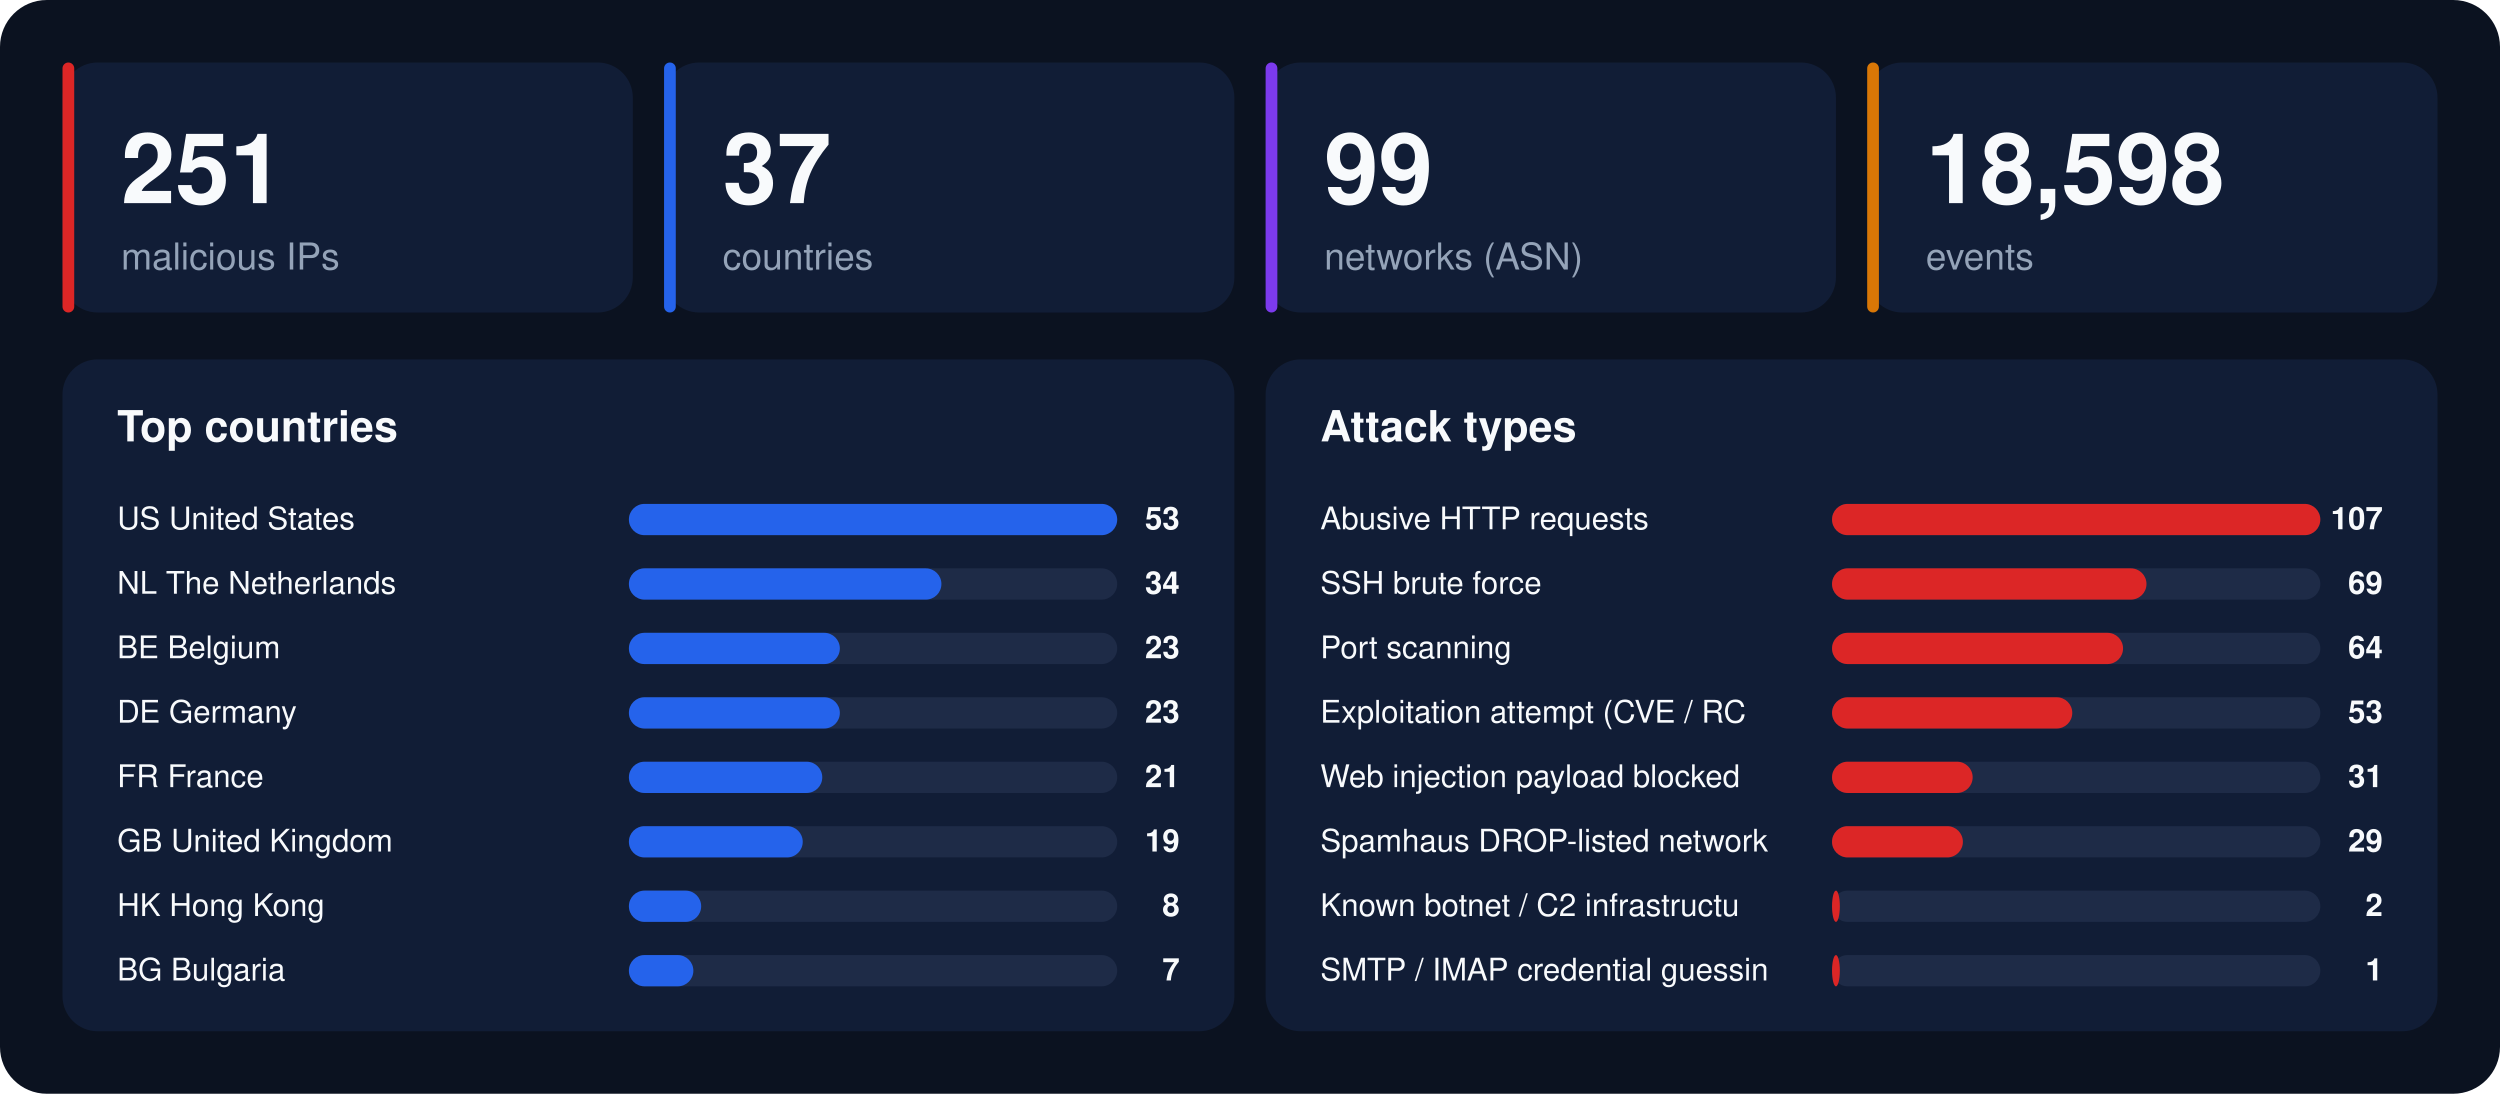
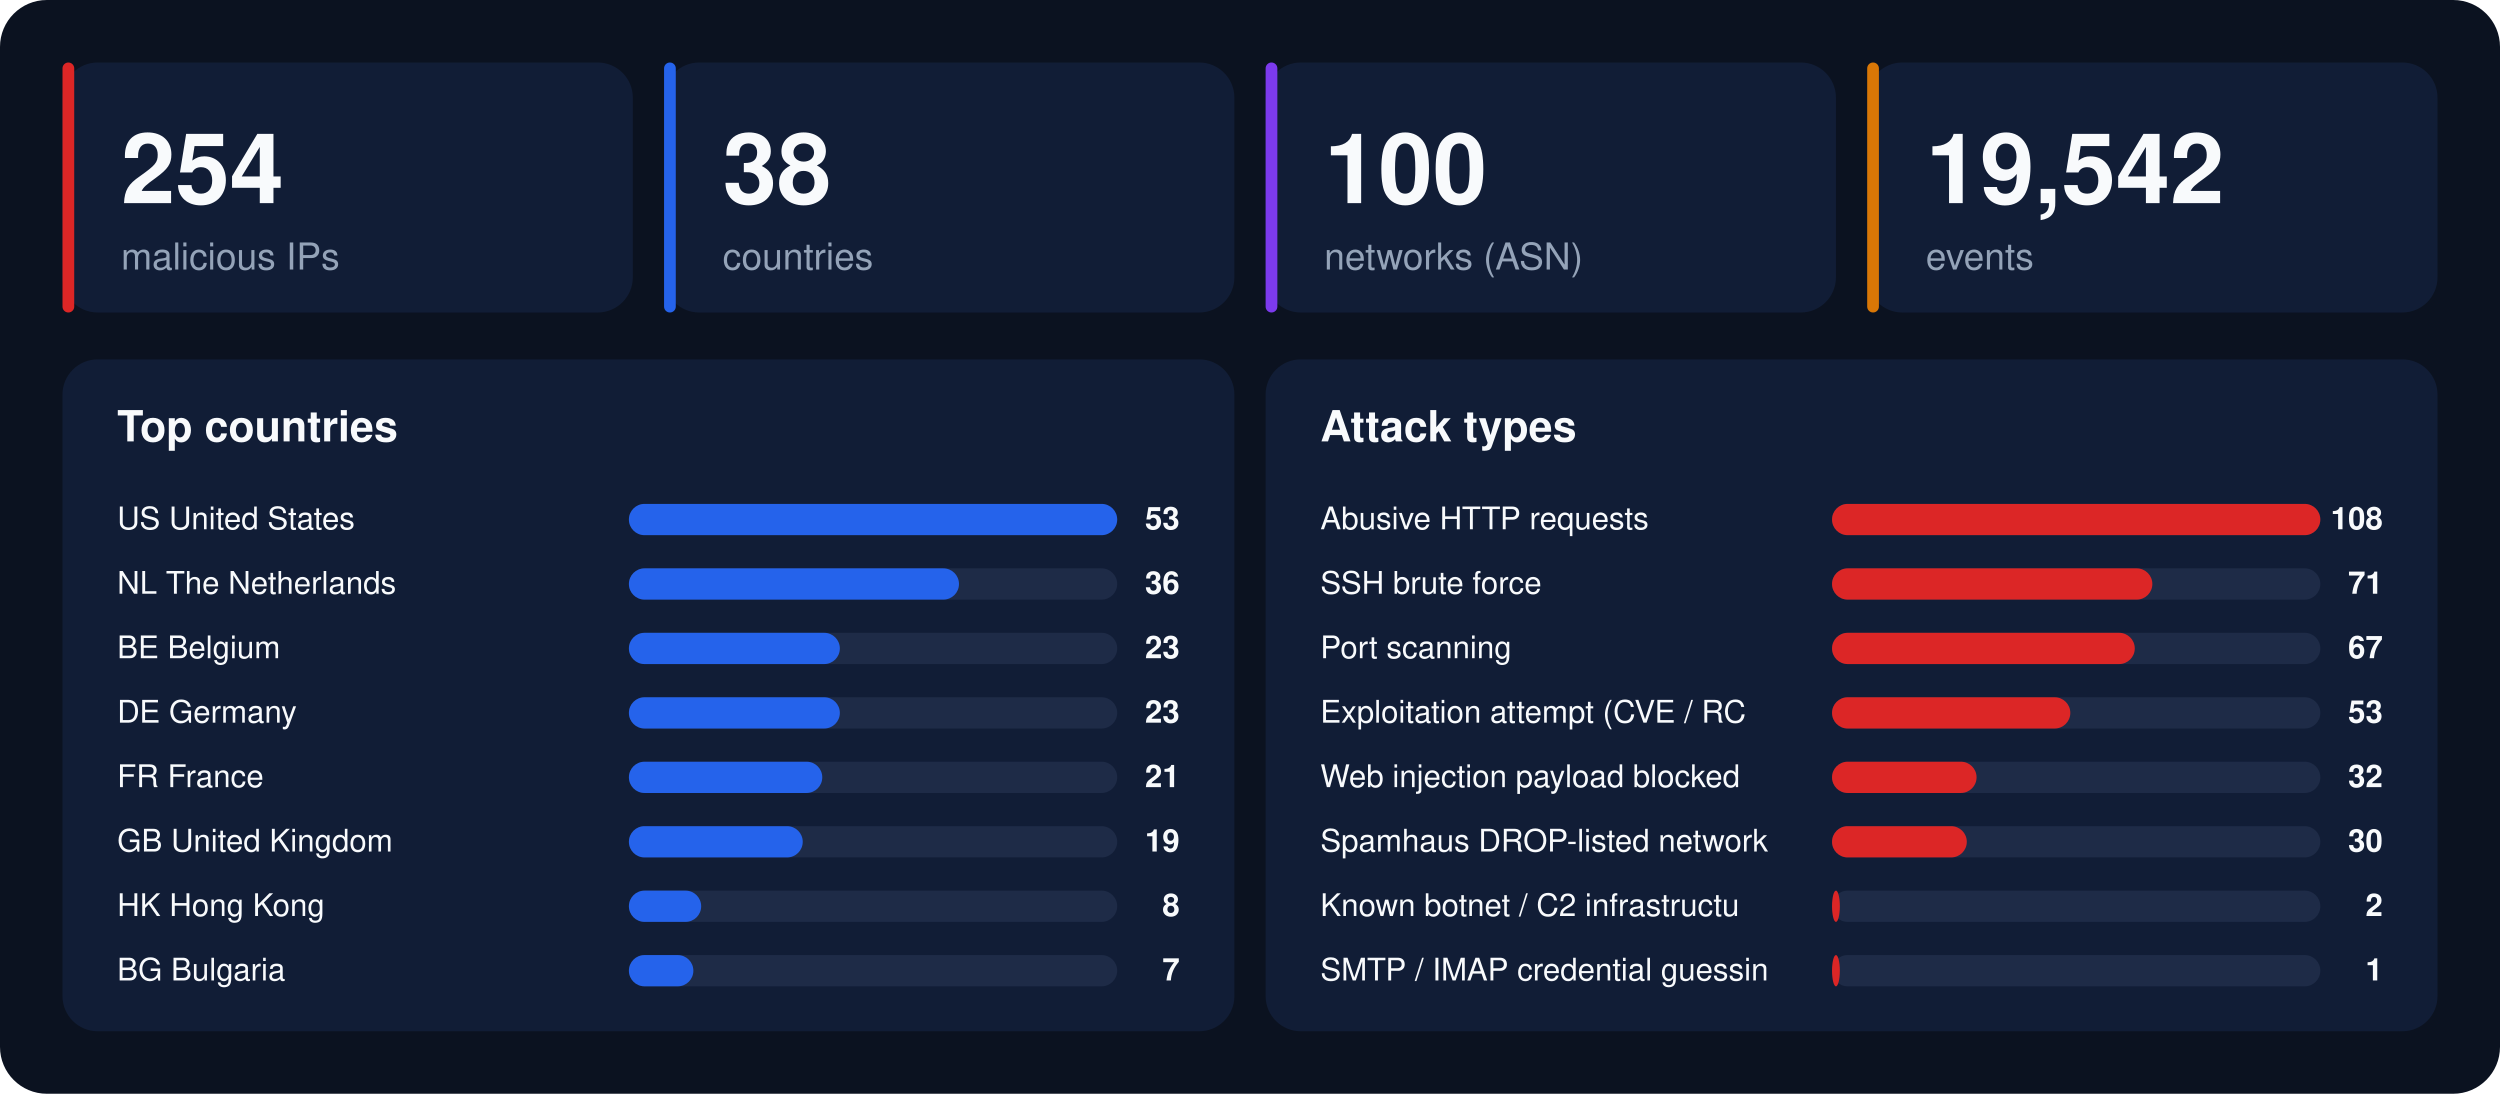
<svg xmlns="http://www.w3.org/2000/svg" width="1280" height="560" viewBox="0 0 1280 560" font-family="-apple-system,BlinkMacSystemFont,'Segoe UI',Helvetica,Arial,sans-serif">
  <rect width="1280" height="560" rx="24" fill="#0b1220" />
  <rect x="32" y="32" width="292" height="128" rx="18" fill="#111d36" />
  <rect x="32" y="32" width="6" height="128" rx="3" fill="#dc2626" />
-   <text x="62" y="104" font-size="50" font-weight="800" fill="#f8fafc">251</text>
+   <text x="62" y="104" font-size="50" font-weight="800" fill="#f8fafc">254</text>
  <text x="62" y="138" font-size="19" fill="#94a3b8">malicious IPs</text>
  <rect x="340" y="32" width="292" height="128" rx="18" fill="#111d36" />
  <rect x="340" y="32" width="6" height="128" rx="3" fill="#2563eb" />
-   <text x="370" y="104" font-size="50" font-weight="800" fill="#f8fafc">37</text>
+   <text x="370" y="104" font-size="50" font-weight="800" fill="#f8fafc">38</text>
  <text x="370" y="138" font-size="19" fill="#94a3b8">countries</text>
  <rect x="648" y="32" width="292" height="128" rx="18" fill="#111d36" />
  <rect x="648" y="32" width="6" height="128" rx="3" fill="#7c3aed" />
-   <text x="678" y="104" font-size="50" font-weight="800" fill="#f8fafc">99</text>
+   <text x="678" y="104" font-size="50" font-weight="800" fill="#f8fafc">100</text>
  <text x="678" y="138" font-size="19" fill="#94a3b8">networks (ASN)</text>
  <rect x="956" y="32" width="292" height="128" rx="18" fill="#111d36" />
  <rect x="956" y="32" width="6" height="128" rx="3" fill="#d97706" />
-   <text x="986" y="104" font-size="50" font-weight="800" fill="#f8fafc">18,598</text>
+   <text x="986" y="104" font-size="50" font-weight="800" fill="#f8fafc">19,542</text>
  <text x="986" y="138" font-size="19" fill="#94a3b8">events</text>
  <rect x="32" y="184" width="600" height="344" rx="18" fill="#111d36" />
  <text x="60" y="226" font-size="22" font-weight="700" fill="#f8fafc">Top countries</text>
  <text x="60" y="271" font-size="16" fill="#f8fafc">US  United States</text>
  <rect x="322" y="258" width="250" height="16" rx="8" fill="#1e2b47" />
  <rect x="322" y="258" width="250" height="16" rx="8" fill="#2563eb" />
  <text x="604" y="271" font-size="16" font-weight="700" text-anchor="end" fill="#f8fafc">53</text>
  <text x="60" y="304" font-size="16" fill="#f8fafc">NL  The Netherlands</text>
  <rect x="322" y="291" width="250" height="16" rx="8" fill="#1e2b47" />
-   <rect x="322" y="291" width="160" height="16" rx="8" fill="#2563eb" />
-   <text x="604" y="304" font-size="16" font-weight="700" text-anchor="end" fill="#f8fafc">34</text>
+   <rect x="322" y="291" width="169" height="16" rx="8" fill="#2563eb" />
+   <text x="604" y="304" font-size="16" font-weight="700" text-anchor="end" fill="#f8fafc">36</text>
  <text x="60" y="337" font-size="16" fill="#f8fafc">BE  Belgium</text>
  <rect x="322" y="324" width="250" height="16" rx="8" fill="#1e2b47" />
  <rect x="322" y="324" width="108" height="16" rx="8" fill="#2563eb" />
  <text x="604" y="337" font-size="16" font-weight="700" text-anchor="end" fill="#f8fafc">23</text>
  <text x="60" y="370" font-size="16" fill="#f8fafc">DE  Germany</text>
  <rect x="322" y="357" width="250" height="16" rx="8" fill="#1e2b47" />
  <rect x="322" y="357" width="108" height="16" rx="8" fill="#2563eb" />
  <text x="604" y="370" font-size="16" font-weight="700" text-anchor="end" fill="#f8fafc">23</text>
  <text x="60" y="403" font-size="16" fill="#f8fafc">FR  France</text>
  <rect x="322" y="390" width="250" height="16" rx="8" fill="#1e2b47" />
  <rect x="322" y="390" width="99" height="16" rx="8" fill="#2563eb" />
  <text x="604" y="403" font-size="16" font-weight="700" text-anchor="end" fill="#f8fafc">21</text>
  <text x="60" y="436" font-size="16" fill="#f8fafc">GB  United Kingdom</text>
  <rect x="322" y="423" width="250" height="16" rx="8" fill="#1e2b47" />
  <rect x="322" y="423" width="89" height="16" rx="8" fill="#2563eb" />
  <text x="604" y="436" font-size="16" font-weight="700" text-anchor="end" fill="#f8fafc">19</text>
  <text x="60" y="469" font-size="16" fill="#f8fafc">HK  Hong Kong</text>
  <rect x="322" y="456" width="250" height="16" rx="8" fill="#1e2b47" />
  <rect x="322" y="456" width="37" height="16" rx="8" fill="#2563eb" />
  <text x="604" y="469" font-size="16" font-weight="700" text-anchor="end" fill="#f8fafc">8</text>
  <text x="60" y="502" font-size="16" fill="#f8fafc">BG  Bulgaria</text>
  <rect x="322" y="489" width="250" height="16" rx="8" fill="#1e2b47" />
  <rect x="322" y="489" width="33" height="16" rx="8" fill="#2563eb" />
  <text x="604" y="502" font-size="16" font-weight="700" text-anchor="end" fill="#f8fafc">7</text>
  <rect x="648" y="184" width="600" height="344" rx="18" fill="#111d36" />
  <text x="676" y="226" font-size="22" font-weight="700" fill="#f8fafc">Attack types</text>
  <text x="676" y="271" font-size="16" fill="#f8fafc">Abusive HTTP requests</text>
  <rect x="938" y="258" width="250" height="16" rx="8" fill="#1e2b47" />
  <rect x="938" y="258" width="250" height="16" rx="8" fill="#dc2626" />
-   <text x="1220" y="271" font-size="16" font-weight="700" text-anchor="end" fill="#f8fafc">107</text>
+   <text x="1220" y="271" font-size="16" font-weight="700" text-anchor="end" fill="#f8fafc">108</text>
  <text x="676" y="304" font-size="16" fill="#f8fafc">SSH brute force</text>
  <rect x="938" y="291" width="250" height="16" rx="8" fill="#1e2b47" />
-   <rect x="938" y="291" width="161" height="16" rx="8" fill="#dc2626" />
-   <text x="1220" y="304" font-size="16" font-weight="700" text-anchor="end" fill="#f8fafc">69</text>
+   <rect x="938" y="291" width="164" height="16" rx="8" fill="#dc2626" />
+   <text x="1220" y="304" font-size="16" font-weight="700" text-anchor="end" fill="#f8fafc">71</text>
  <text x="676" y="337" font-size="16" fill="#f8fafc">Port scanning</text>
  <rect x="938" y="324" width="250" height="16" rx="8" fill="#1e2b47" />
-   <rect x="938" y="324" width="149" height="16" rx="8" fill="#dc2626" />
-   <text x="1220" y="337" font-size="16" font-weight="700" text-anchor="end" fill="#f8fafc">64</text>
+   <rect x="938" y="324" width="155" height="16" rx="8" fill="#dc2626" />
+   <text x="1220" y="337" font-size="16" font-weight="700" text-anchor="end" fill="#f8fafc">67</text>
  <text x="676" y="370" font-size="16" fill="#f8fafc">Exploitation attempt (CVE / RC</text>
  <rect x="938" y="357" width="250" height="16" rx="8" fill="#1e2b47" />
-   <rect x="938" y="357" width="123" height="16" rx="8" fill="#dc2626" />
+   <rect x="938" y="357" width="122" height="16" rx="8" fill="#dc2626" />
  <text x="1220" y="370" font-size="16" font-weight="700" text-anchor="end" fill="#f8fafc">53</text>
  <text x="676" y="403" font-size="16" fill="#f8fafc">Web injection payload blocked </text>
  <rect x="938" y="390" width="250" height="16" rx="8" fill="#1e2b47" />
-   <rect x="938" y="390" width="72" height="16" rx="8" fill="#dc2626" />
-   <text x="1220" y="403" font-size="16" font-weight="700" text-anchor="end" fill="#f8fafc">31</text>
+   <rect x="938" y="390" width="74" height="16" rx="8" fill="#dc2626" />
+   <text x="1220" y="403" font-size="16" font-weight="700" text-anchor="end" fill="#f8fafc">32</text>
  <text x="676" y="436" font-size="16" fill="#f8fafc">Spamhaus DROP-listed network</text>
  <rect x="938" y="423" width="250" height="16" rx="8" fill="#1e2b47" />
-   <rect x="938" y="423" width="67" height="16" rx="8" fill="#dc2626" />
-   <text x="1220" y="436" font-size="16" font-weight="700" text-anchor="end" fill="#f8fafc">29</text>
+   <rect x="938" y="423" width="69" height="16" rx="8" fill="#dc2626" />
+   <text x="1220" y="436" font-size="16" font-weight="700" text-anchor="end" fill="#f8fafc">30</text>
  <text x="676" y="469" font-size="16" fill="#f8fafc">Known botnet / C2 infrastructu</text>
  <rect x="938" y="456" width="250" height="16" rx="8" fill="#1e2b47" />
  <rect x="938" y="456" width="4" height="16" rx="8" fill="#dc2626" />
  <text x="1220" y="469" font-size="16" font-weight="700" text-anchor="end" fill="#f8fafc">2</text>
  <text x="676" y="502" font-size="16" fill="#f8fafc">SMTP / IMAP credential guessin</text>
  <rect x="938" y="489" width="250" height="16" rx="8" fill="#1e2b47" />
  <rect x="938" y="489" width="4" height="16" rx="8" fill="#dc2626" />
  <text x="1220" y="502" font-size="16" font-weight="700" text-anchor="end" fill="#f8fafc">1</text>
</svg>
